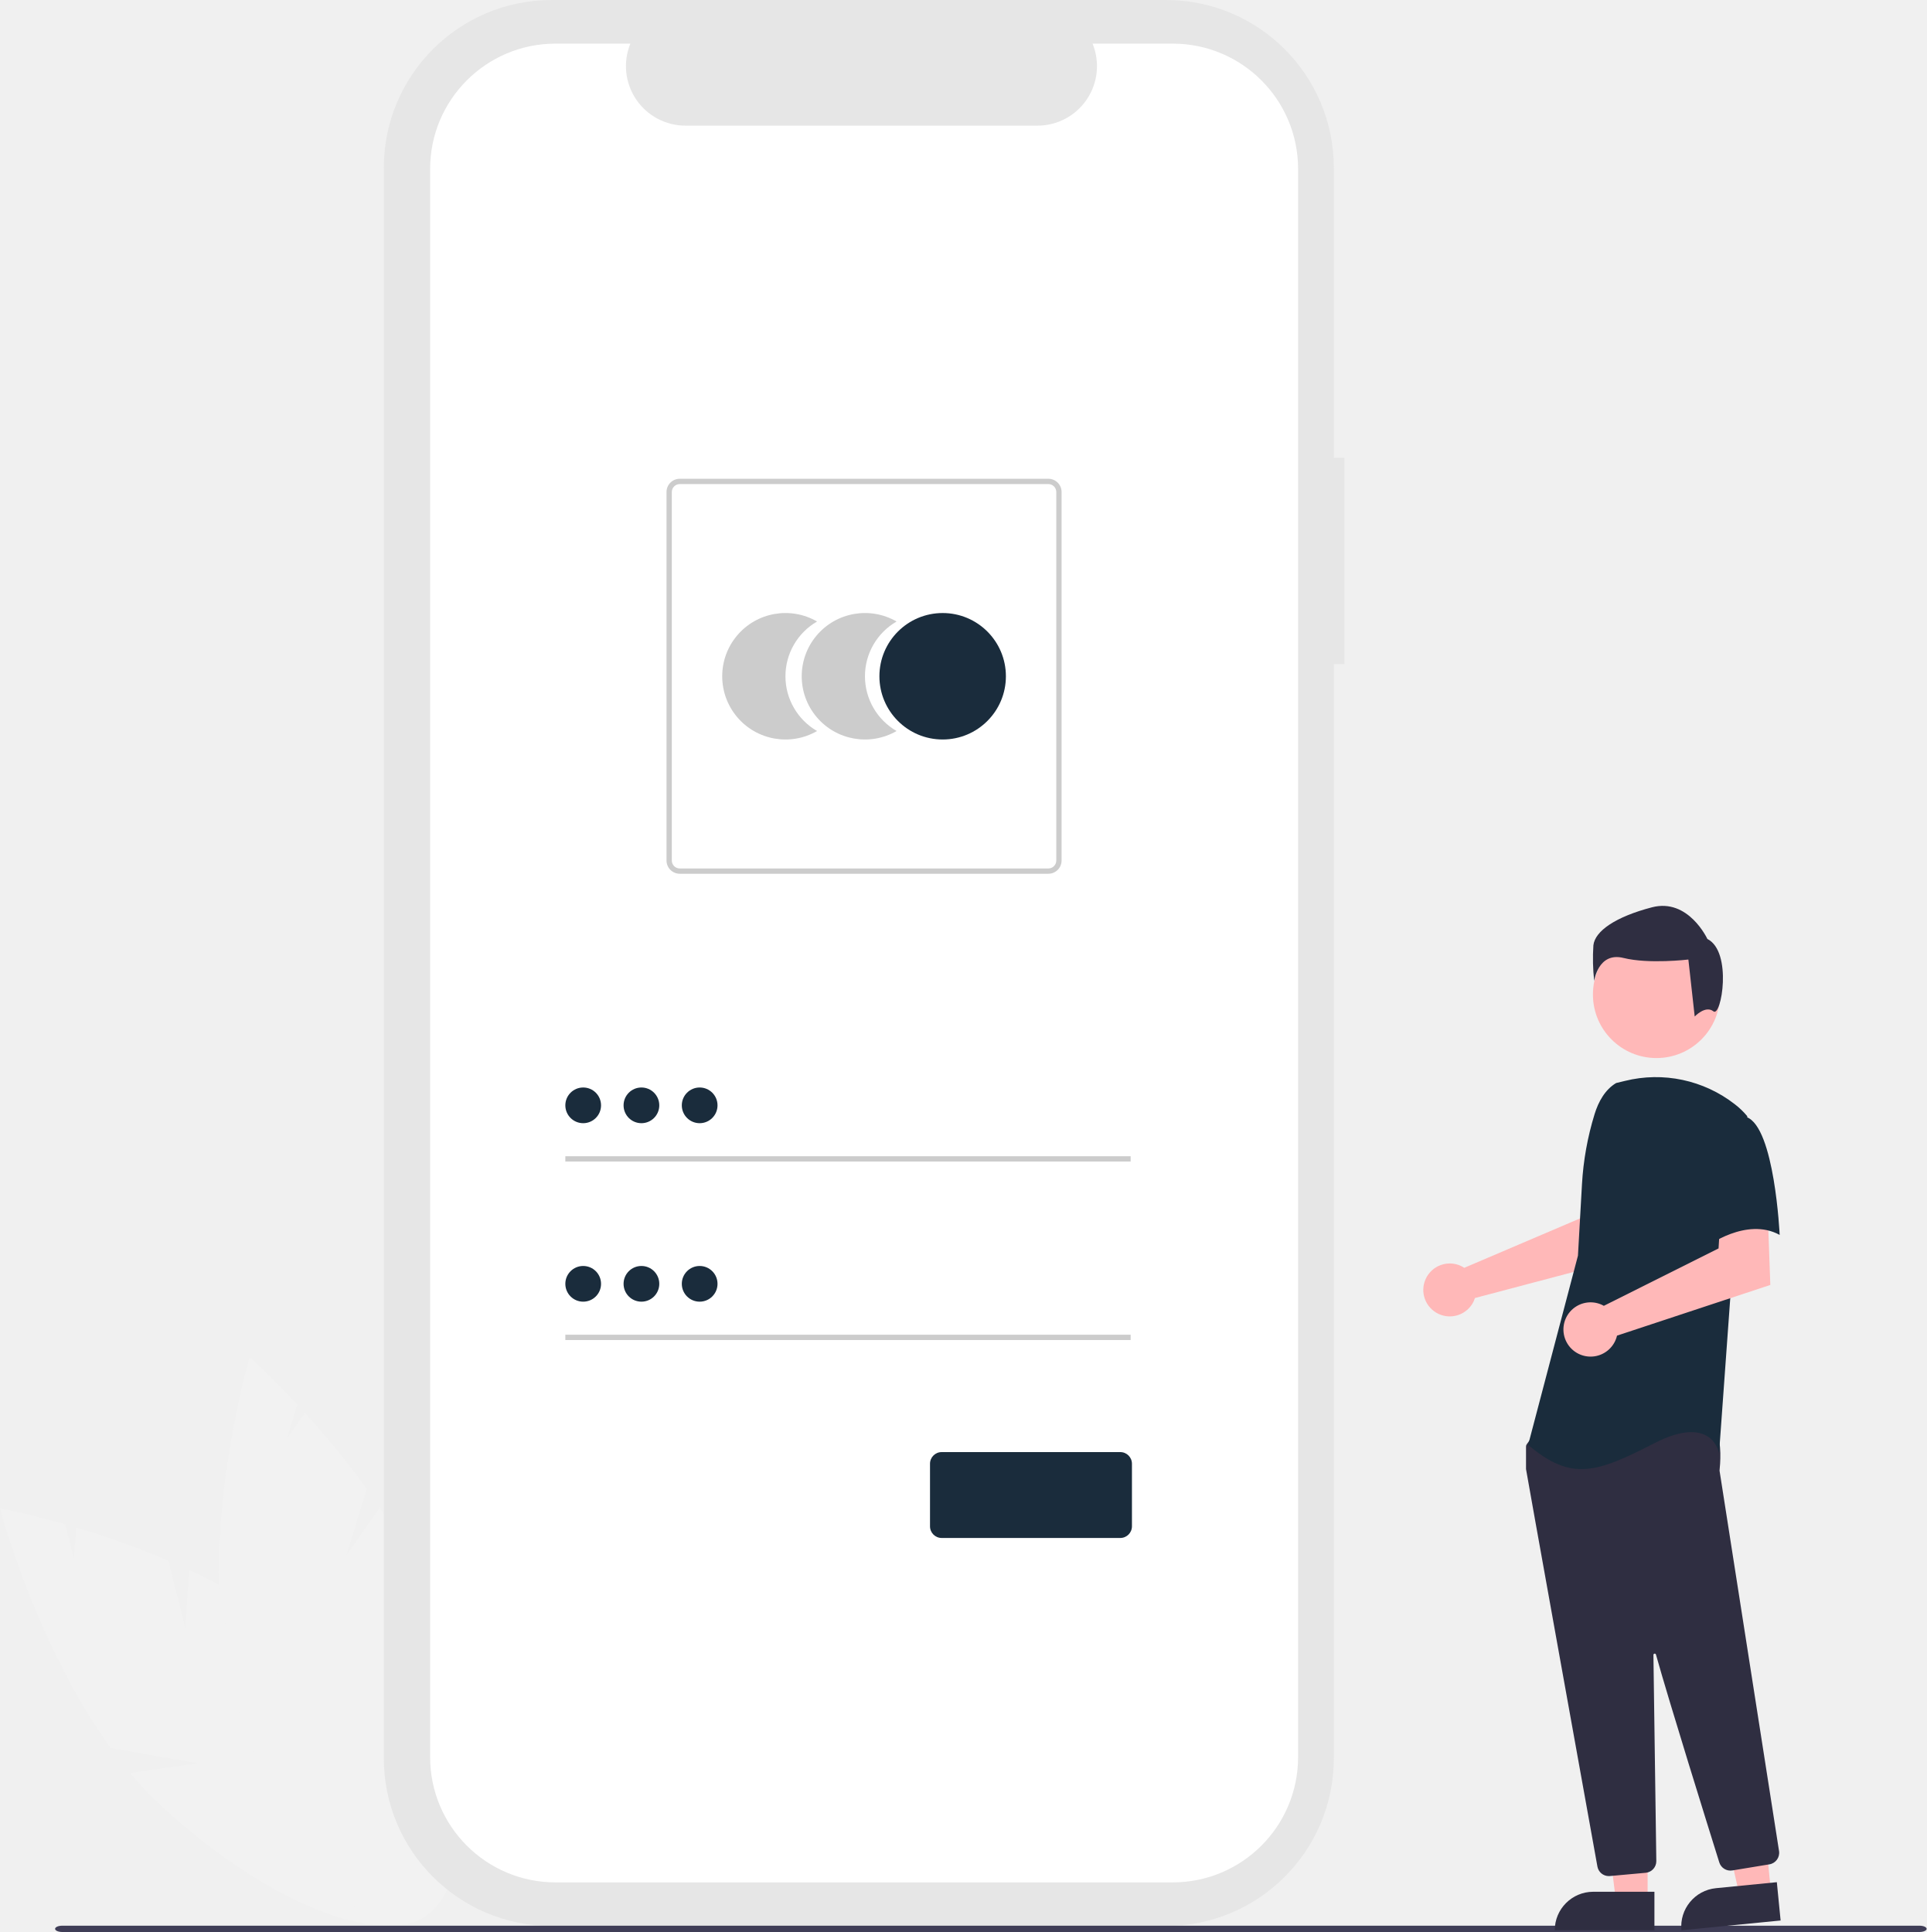
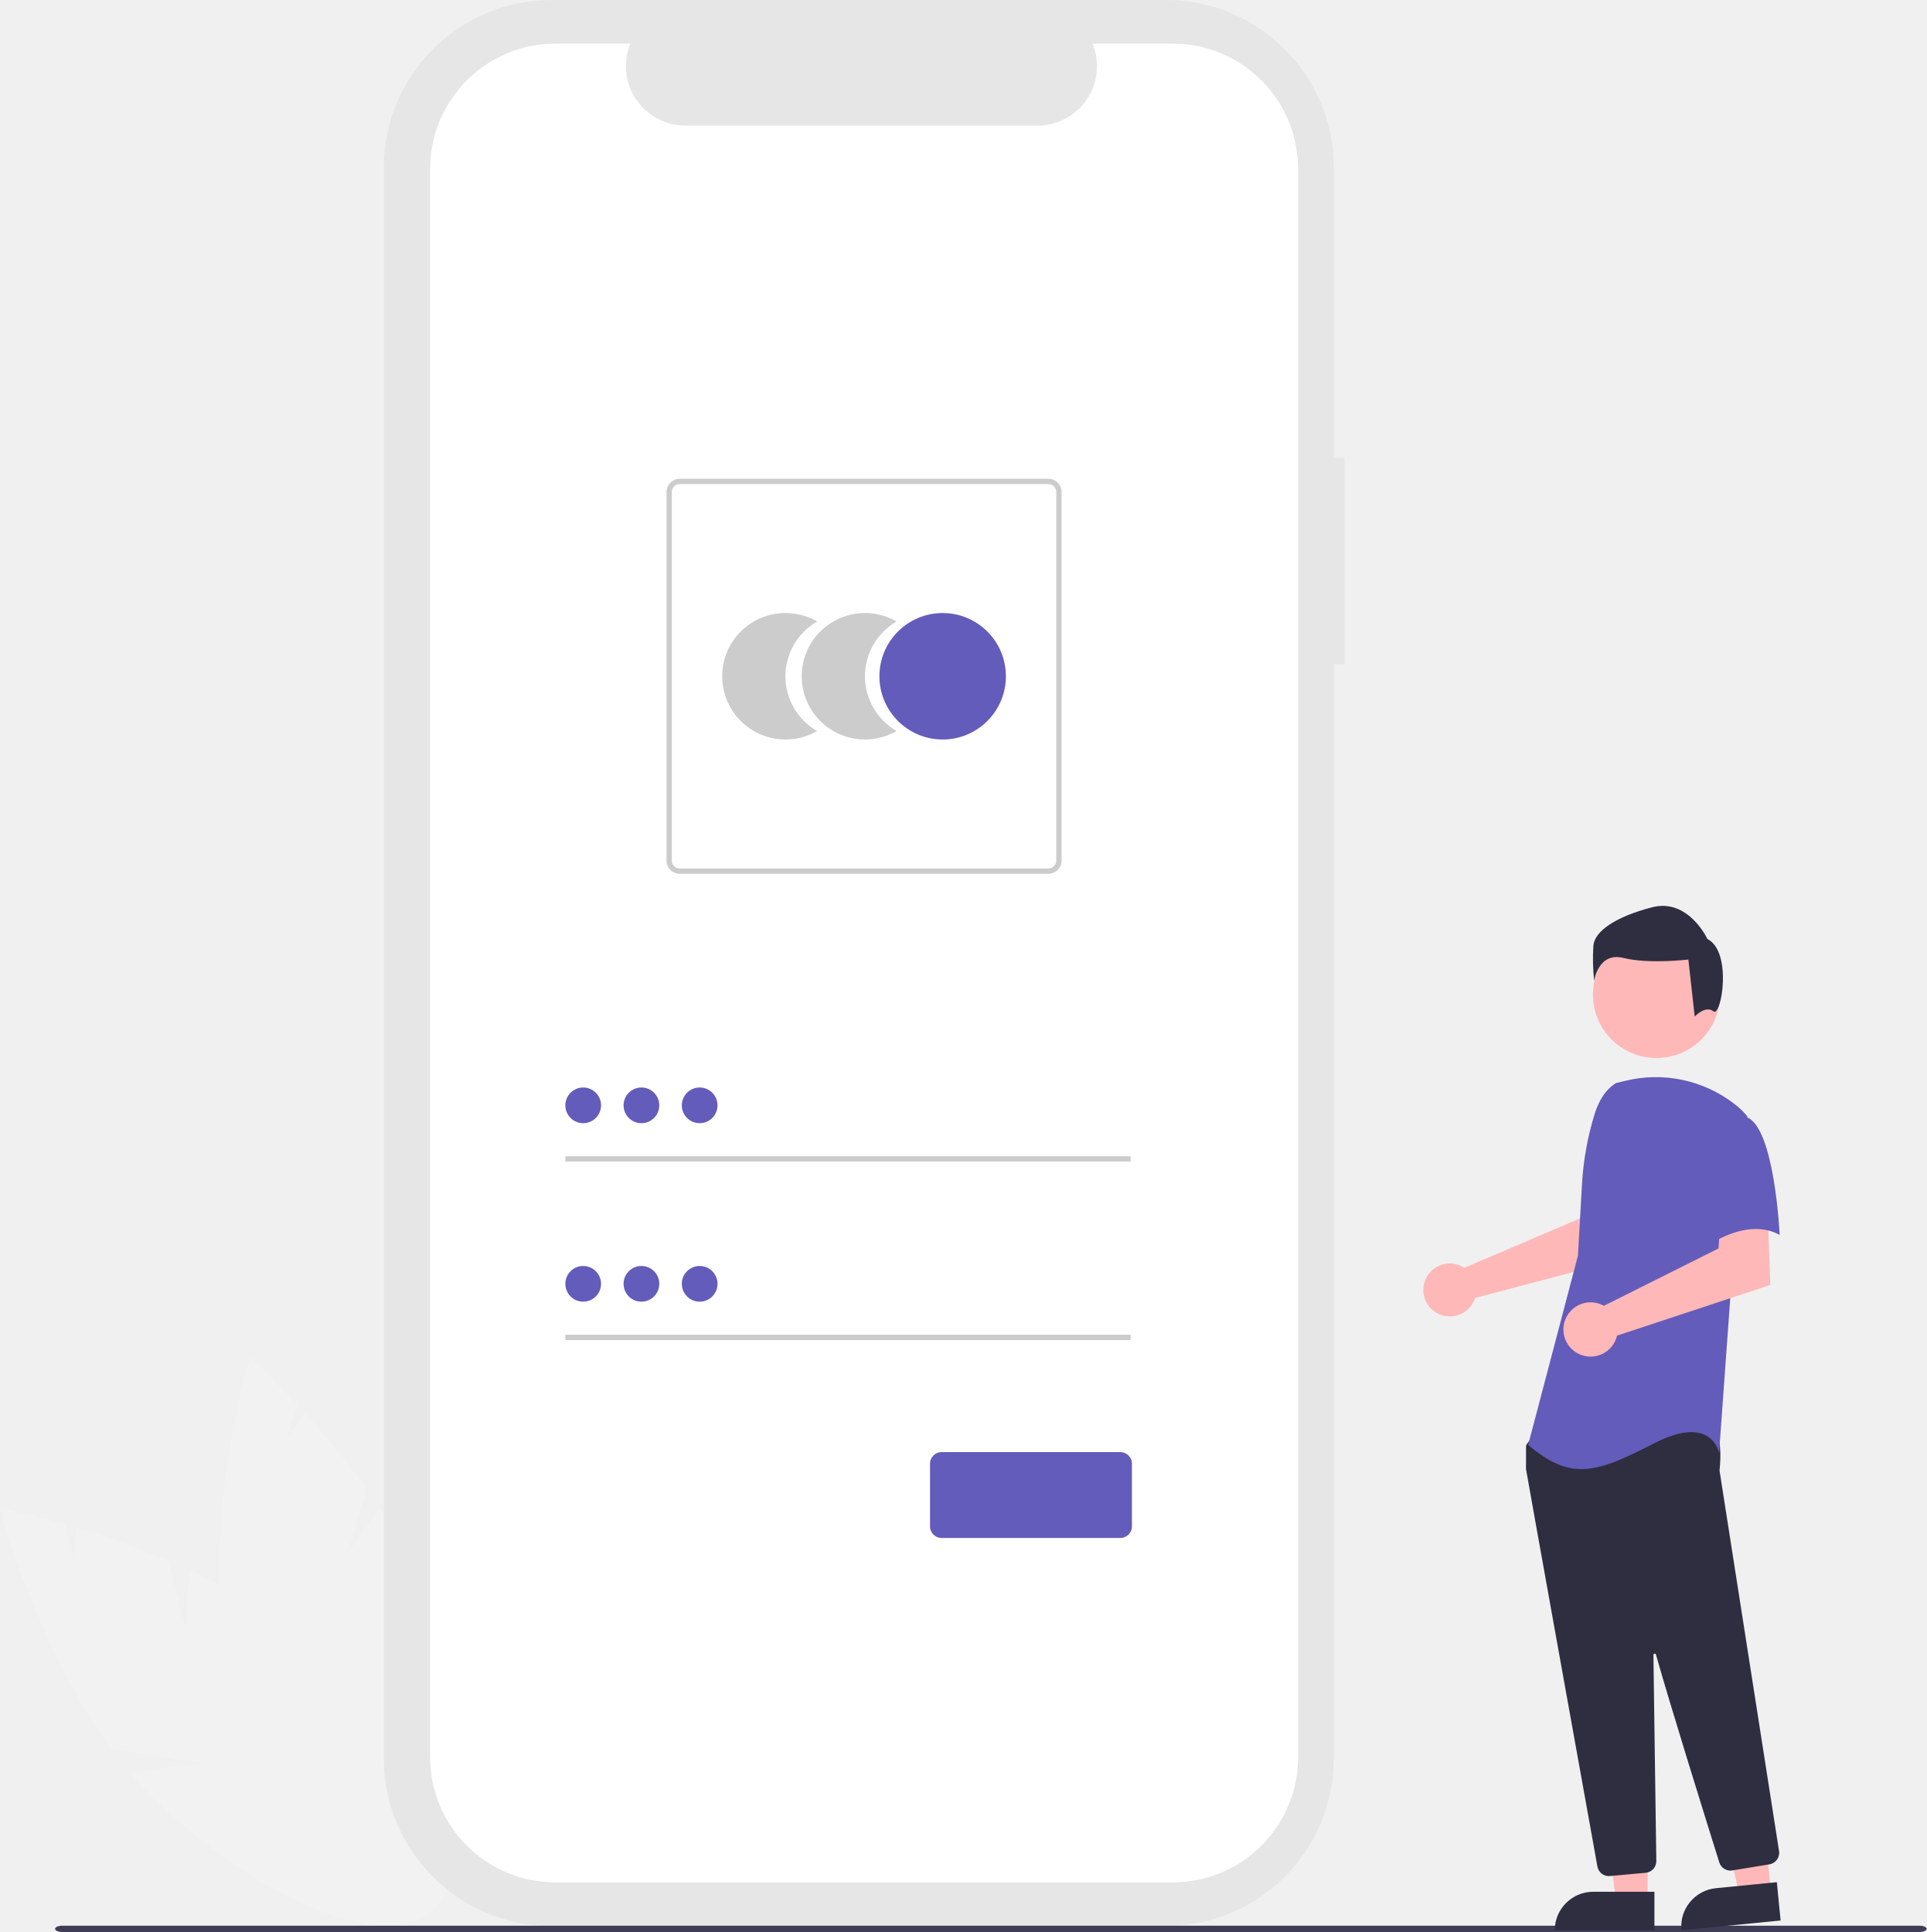
<svg xmlns="http://www.w3.org/2000/svg" data-name="Layer 1" width="744.848" height="747.077" viewBox="0 0 744.848 747.077">
-   <path id="fa3b9e12-7275-481e-bee9-64fd9595a50d-241" data-name="Path 1" d="M299.205,705.809l-6.56-25.872a335.967,335.967,0,0,0-35.643-12.788l-.828,12.024-3.358-13.247c-15.021-4.294-25.24-6.183-25.24-6.183s13.8,52.489,42.754,92.617l33.734,5.926-26.207,3.779a135.926,135.926,0,0,0,11.719,12.422c42.115,39.092,89.024,57.028,104.773,40.06s-5.625-62.412-47.74-101.5c-13.056-12.119-29.457-21.844-45.875-29.5Z" transform="translate(-227.576 -76.46149)" fill="#f2f2f2" />
-   <path id="bde08021-c30f-4979-a9d8-cb90b72b5ca2-242" data-name="Path 2" d="M361.591,677.706l7.758-25.538a335.94,335.94,0,0,0-23.9-29.371l-6.924,9.865,3.972-13.076c-10.641-11.436-18.412-18.335-18.412-18.335s-15.315,52.067-11.275,101.384l25.815,22.51-24.392-10.312a135.919,135.919,0,0,0,3.614,16.694c15.846,55.234,46.731,94.835,68.983,88.451s27.446-56.335,11.6-111.569c-4.912-17.123-13.926-33.926-24.023-48.965Z" transform="translate(-227.576 -76.46149)" fill="#f2f2f2" />
-   <path id="b3ac2088-de9b-4f7f-bc99-0ed9705c1a9d-243" data-name="Path 22" d="M747.327,253.445h-4.092v-112.1a64.883,64.883,0,0,0-64.883-64.883H440.845a64.883,64.883,0,0,0-64.883,64.883v615a64.883,64.883,0,0,0,64.883,64.883H678.352a64.883,64.883,0,0,0,64.882-64.883v-423.105h4.092Z" transform="translate(-227.576 -76.46149)" fill="#e6e6e6" />
-   <path id="b2715b96-3117-487c-acc0-20904544b5b7-244" data-name="Path 23" d="M680.97,93.335h-31a23.02,23.02,0,0,1-21.316,31.714H492.589a23.02,23.02,0,0,1-21.314-31.714H442.319a48.454,48.454,0,0,0-48.454,48.454v614.107a48.454,48.454,0,0,0,48.454,48.454H680.97a48.454,48.454,0,0,0,48.454-48.454h0V141.788a48.454,48.454,0,0,0-48.454-48.453Z" transform="translate(-227.576 -76.46149)" fill="#fff" />
-   <path id="b06d66ec-6c84-45dd-8c27-1263a6253192-245" data-name="Path 6" d="M531.234,337.965a24.437,24.437,0,0,1,12.23-21.174,24.45,24.45,0,1,0,0,42.345A24.434,24.434,0,0,1,531.234,337.965Z" transform="translate(-227.576 -76.46149)" fill="#ccc" />
-   <path id="e73810fe-4cf4-40cc-8c7c-ca544ce30bd4-246" data-name="Path 7" d="M561.971,337.965a24.436,24.436,0,0,1,12.23-21.174,24.45,24.45,0,1,0,0,42.345A24.434,24.434,0,0,1,561.971,337.965Z" transform="translate(-227.576 -76.46149)" fill="#ccc" />
-   <circle id="a4813fcf-056e-4514-bb8b-e6506f49341f" data-name="Ellipse 1" cx="364.434" cy="261.502" r="24.45" fill="#1a2c3c" />
-   <path id="bbe451c3-febc-41ba-8083-4c8307a2e73e-247" data-name="Path 8" d="M632.872,414.33h-142.5a5.123,5.123,0,0,1-5.117-5.117v-142.5a5.123,5.123,0,0,1,5.117-5.117h142.5a5.123,5.123,0,0,1,5.117,5.117v142.5A5.123,5.123,0,0,1,632.872,414.33Zm-142.5-150.686a3.073,3.073,0,0,0-3.07,3.07v142.5a3.073,3.073,0,0,0,3.07,3.07h142.5a3.073,3.073,0,0,0,3.07-3.07v-142.5a3.073,3.073,0,0,0-3.07-3.07Z" transform="translate(-227.576 -76.46149)" fill="#ccc" />
+   <path id="fa3b9e12-7275-481e-bee9-64fd9595a50d-437" data-name="Path 1" d="M299.205,705.809l-6.56-25.872a335.967,335.967,0,0,0-35.643-12.788l-.828,12.024-3.358-13.247c-15.021-4.294-25.24-6.183-25.24-6.183s13.8,52.489,42.754,92.617l33.734,5.926-26.207,3.779a135.926,135.926,0,0,0,11.719,12.422c42.115,39.092,89.024,57.028,104.773,40.06s-5.625-62.412-47.74-101.5c-13.056-12.119-29.457-21.844-45.875-29.5Z" transform="translate(-227.576 -76.46149)" fill="#f2f2f2" />
+   <path id="bde08021-c30f-4979-a9d8-cb90b72b5ca2-438" data-name="Path 2" d="M361.591,677.706l7.758-25.538a335.94,335.94,0,0,0-23.9-29.371l-6.924,9.865,3.972-13.076c-10.641-11.436-18.412-18.335-18.412-18.335s-15.315,52.067-11.275,101.384l25.815,22.51-24.392-10.312a135.919,135.919,0,0,0,3.614,16.694c15.846,55.234,46.731,94.835,68.983,88.451s27.446-56.335,11.6-111.569c-4.912-17.123-13.926-33.926-24.023-48.965Z" transform="translate(-227.576 -76.46149)" fill="#f2f2f2" />
+   <path id="b3ac2088-de9b-4f7f-bc99-0ed9705c1a9d-439" data-name="Path 22" d="M747.327,253.445h-4.092v-112.1a64.883,64.883,0,0,0-64.883-64.883H440.845a64.883,64.883,0,0,0-64.883,64.883v615a64.883,64.883,0,0,0,64.883,64.883H678.352a64.883,64.883,0,0,0,64.882-64.883v-423.105h4.092Z" transform="translate(-227.576 -76.46149)" fill="#e6e6e6" />
+   <path id="b2715b96-3117-487c-acc0-20904544b5b7-440" data-name="Path 23" d="M680.97,93.335h-31a23.02,23.02,0,0,1-21.316,31.714H492.589a23.02,23.02,0,0,1-21.314-31.714H442.319a48.454,48.454,0,0,0-48.454,48.454v614.107a48.454,48.454,0,0,0,48.454,48.454H680.97a48.454,48.454,0,0,0,48.454-48.454h0V141.788a48.454,48.454,0,0,0-48.454-48.453Z" transform="translate(-227.576 -76.46149)" fill="#fff" />
+   <path id="b06d66ec-6c84-45dd-8c27-1263a6253192-441" data-name="Path 6" d="M531.234,337.965a24.437,24.437,0,0,1,12.23-21.174,24.45,24.45,0,1,0,0,42.345A24.434,24.434,0,0,1,531.234,337.965Z" transform="translate(-227.576 -76.46149)" fill="#ccc" />
+   <path id="e73810fe-4cf4-40cc-8c7c-ca544ce30bd4-442" data-name="Path 7" d="M561.971,337.965a24.436,24.436,0,0,1,12.23-21.174,24.45,24.45,0,1,0,0,42.345A24.434,24.434,0,0,1,561.971,337.965Z" transform="translate(-227.576 -76.46149)" fill="#ccc" />
+   <circle id="a4813fcf-056e-4514-bb8b-e6506f49341f" data-name="Ellipse 1" cx="364.434" cy="261.502" r="24.45" fill="#645cbb" />
+   <path id="bbe451c3-febc-41ba-8083-4c8307a2e73e-443" data-name="Path 8" d="M632.872,414.33h-142.5a5.123,5.123,0,0,1-5.117-5.117v-142.5a5.123,5.123,0,0,1,5.117-5.117h142.5a5.123,5.123,0,0,1,5.117,5.117v142.5A5.123,5.123,0,0,1,632.872,414.33Zm-142.5-150.686a3.073,3.073,0,0,0-3.07,3.07v142.5a3.073,3.073,0,0,0,3.07,3.07h142.5a3.073,3.073,0,0,0,3.07-3.07v-142.5a3.073,3.073,0,0,0-3.07-3.07Z" transform="translate(-227.576 -76.46149)" fill="#ccc" />
  <rect id="bb28937d-932f-4fdf-befe-f406e51091fe" data-name="Rectangle 1" x="218.562" y="447.102" width="218.552" height="2.047" fill="#ccc" />
-   <circle id="fcef55fc-4968-45b2-93bb-1a1080c85fc7" data-name="Ellipse 2" cx="225.464" cy="427.42" r="6.902" fill="#1a2c3c" />
+   <circle id="fcef55fc-4968-45b2-93bb-1a1080c85fc7" data-name="Ellipse 2" cx="225.464" cy="427.42" r="6.902" fill="#645cbb" />
  <rect id="ff33d889-4c74-4b91-85ef-b4882cc8fe76" data-name="Rectangle 2" x="218.562" y="516.118" width="218.552" height="2.047" fill="#ccc" />
-   <circle id="e8fa0310-b872-4adf-aedd-0c6eda09f3b8" data-name="Ellipse 3" cx="225.464" cy="496.437" r="6.902" fill="#1a2c3c" />
-   <path d="M660.69,671.172H591.622a4.505,4.505,0,0,1-4.5-4.5v-24.208a4.505,4.505,0,0,1,4.5-4.5h69.068a4.505,4.505,0,0,1,4.5,4.5v24.208A4.505,4.505,0,0,1,660.69,671.172Z" transform="translate(-227.576 -76.46149)" fill="#1a2c3c" />
-   <circle id="e12ee00d-aa4a-4413-a013-11d20b7f97f7" data-name="Ellipse 7" cx="247.978" cy="427.42" r="6.902" fill="#1a2c3c" />
-   <circle id="f58f497e-6949-45c8-be5f-eee2aa0f6586" data-name="Ellipse 8" cx="270.492" cy="427.42" r="6.902" fill="#1a2c3c" />
-   <circle id="b4d4939a-c6e6-4f4d-ba6c-e8b05485017d" data-name="Ellipse 9" cx="247.978" cy="496.437" r="6.902" fill="#1a2c3c" />
-   <circle id="aff120b1-519b-4e96-ac87-836aa55663de" data-name="Ellipse 10" cx="270.492" cy="496.437" r="6.902" fill="#1a2c3c" />
-   <path id="f1094013-1297-477a-ac57-08eac07c4bd5-248" data-name="Path 88" d="M969.642,823.539H251.656c-1.537,0-2.782-.546-2.782-1.218s1.245-1.219,2.782-1.219H969.642c1.536,0,2.782.546,2.782,1.219S971.178,823.539,969.642,823.539Z" transform="translate(-227.576 -76.46149)" fill="#3f3d56" />
+   <circle id="e8fa0310-b872-4adf-aedd-0c6eda09f3b8" data-name="Ellipse 3" cx="225.464" cy="496.437" r="6.902" fill="#645cbb" />
+   <path d="M660.69,671.172H591.622a4.505,4.505,0,0,1-4.5-4.5v-24.208a4.505,4.505,0,0,1,4.5-4.5h69.068a4.505,4.505,0,0,1,4.5,4.5v24.208A4.505,4.505,0,0,1,660.69,671.172Z" transform="translate(-227.576 -76.46149)" fill="#645cbb" />
+   <circle id="e12ee00d-aa4a-4413-a013-11d20b7f97f7" data-name="Ellipse 7" cx="247.978" cy="427.42" r="6.902" fill="#645cbb" />
+   <circle id="f58f497e-6949-45c8-be5f-eee2aa0f6586" data-name="Ellipse 8" cx="270.492" cy="427.42" r="6.902" fill="#645cbb" />
+   <circle id="b4d4939a-c6e6-4f4d-ba6c-e8b05485017d" data-name="Ellipse 9" cx="247.978" cy="496.437" r="6.902" fill="#645cbb" />
+   <circle id="aff120b1-519b-4e96-ac87-836aa55663de" data-name="Ellipse 10" cx="270.492" cy="496.437" r="6.902" fill="#645cbb" />
+   <path id="f1094013-1297-477a-ac57-08eac07c4bd5-444" data-name="Path 88" d="M969.642,823.539H251.656c-1.537,0-2.782-.546-2.782-1.218s1.245-1.219,2.782-1.219H969.642c1.536,0,2.782.546,2.782,1.219S971.178,823.539,969.642,823.539Z" transform="translate(-227.576 -76.46149)" fill="#3f3d56" />
  <path d="M792.253,565.923a10.094,10.094,0,0,1,1.411.787l44.852-19.143,1.601-11.815,17.922-.11-1.059,27.098-59.2,15.656a10.608,10.608,0,0,1-.447,1.208,10.235,10.235,0,1,1-5.079-13.682Z" transform="translate(-227.576 -76.46149)" fill="#ffb8b8" />
  <polygon points="636.98 735.021 624.72 735.021 618.888 687.733 636.982 687.734 636.98 735.021" fill="#ffb8b8" />
  <path d="M615.963,731.518h23.644a0,0,0,0,1,0,0v14.887a0,0,0,0,1,0,0H601.076a0,0,0,0,1,0,0v0A14.887,14.887,0,0,1,615.963,731.518Z" fill="#2f2e41" />
  <polygon points="684.66 731.557 672.459 732.759 662.018 686.271 680.025 684.497 684.66 731.557" fill="#ffb8b8" />
  <path d="M891.686,806.128h23.644a0,0,0,0,1,0,0v14.887a0,0,0,0,1,0,0H876.799a0,0,0,0,1,0,0v0A14.887,14.887,0,0,1,891.686,806.128Z" transform="translate(-303.0087 15.2906) rotate(-5.62529)" fill="#2f2e41" />
  <circle cx="640.393" cy="384.574" r="24.561" fill="#ffb8b8" />
  <path d="M849.556,801.919a4.471,4.471,0,0,1-4.415-3.697c-6.346-35.226-27.088-150.405-27.584-153.596a1.427,1.427,0,0,1-.016-.222v-8.588a1.489,1.489,0,0,1,.279-.872l2.74-3.838a1.478,1.478,0,0,1,1.144-.625c15.622-.732,66.784-2.879,69.256.209h0c2.482,3.104,1.605,12.507,1.404,14.36l.01.193,22.985,146.995a4.512,4.512,0,0,1-3.715,5.135l-14.356,2.365a4.521,4.521,0,0,1-5.025-3.093c-4.44-14.188-19.329-61.918-24.489-80.387a.499.499,0,0,0-.98.139c.258,17.605.881,62.523,1.096,78.037l.023,1.671a4.518,4.518,0,0,1-4.093,4.536l-13.844,1.258C849.836,801.914,849.695,801.919,849.556,801.919Z" transform="translate(-227.576 -76.46149)" fill="#2f2e41" />
-   <path id="ae7af94f-88d7-4204-9f07-e3651de85c05-249" data-name="Path 99" d="M852.381,495.254c-4.286,2.548-6.851,7.23-8.323,11.995a113.681,113.681,0,0,0-4.884,27.159l-1.556,27.6-19.255,73.17c16.689,14.121,26.315,10.912,48.78-.639s25.032,3.851,25.032,3.851l4.492-62.258,6.418-68.032a30.164,30.164,0,0,0-4.861-4.674,49.658,49.658,0,0,0-42.442-8.995Z" transform="translate(-227.576 -76.46149)" fill="#1a2c3c" />
+   <path id="ae7af94f-88d7-4204-9f07-e3651de85c05-445" data-name="Path 99" d="M852.381,495.254c-4.286,2.548-6.851,7.23-8.323,11.995a113.681,113.681,0,0,0-4.884,27.159l-1.556,27.6-19.255,73.17c16.689,14.121,26.315,10.912,48.78-.639s25.032,3.851,25.032,3.851l4.492-62.258,6.418-68.032a30.164,30.164,0,0,0-4.861-4.674,49.658,49.658,0,0,0-42.442-8.995Z" transform="translate(-227.576 -76.46149)" fill="#645cbb" />
  <path d="M846.127,580.7a10.526,10.526,0,0,1,1.501.704l44.348-22.197.736-12.026,18.294-1.261.98,27.413L852.72,592.932a10.496,10.496,0,1,1-6.593-12.232Z" transform="translate(-227.576 -76.46149)" fill="#ffb8b8" />
-   <path id="a6768b0e-63d0-4b31-8462-9b2e0b00f0fd-250" data-name="Path 101" d="M902.766,508.412c10.912,3.851,12.834,45.574,12.834,45.574-12.837-7.06-28.241,4.493-28.241,4.493s-3.209-10.912-7.06-25.032a24.53,24.53,0,0,1,5.134-23.106S891.854,504.558,902.766,508.412Z" transform="translate(-227.576 -76.46149)" fill="#1a2c3c" />
-   <path id="bfd7963f-0cf8-4885-9d3a-2c00bccda2e3-251" data-name="Path 102" d="M889.991,467.531c-3.06-2.448-7.235,2.002-7.235,2.002l-2.448-22.033s-15.301,1.833-25.093-.612-11.323,8.875-11.323,8.875a78.58,78.58,0,0,1-.306-13.771c.612-5.508,8.568-11.017,22.645-14.689S887.652,439.543,887.652,439.543C897.445,444.439,893.051,469.979,889.991,467.531Z" transform="translate(-227.576 -76.46149)" fill="#2f2e41" />
+   <path id="a6768b0e-63d0-4b31-8462-9b2e0b00f0fd-446" data-name="Path 101" d="M902.766,508.412c10.912,3.851,12.834,45.574,12.834,45.574-12.837-7.06-28.241,4.493-28.241,4.493s-3.209-10.912-7.06-25.032a24.53,24.53,0,0,1,5.134-23.106S891.854,504.558,902.766,508.412Z" transform="translate(-227.576 -76.46149)" fill="#645cbb" />
+   <path id="bfd7963f-0cf8-4885-9d3a-2c00bccda2e3-447" data-name="Path 102" d="M889.991,467.531c-3.06-2.448-7.235,2.002-7.235,2.002l-2.448-22.033s-15.301,1.833-25.093-.612-11.323,8.875-11.323,8.875a78.58,78.58,0,0,1-.306-13.771c.612-5.508,8.568-11.017,22.645-14.689S887.652,439.543,887.652,439.543C897.445,444.439,893.051,469.979,889.991,467.531Z" transform="translate(-227.576 -76.46149)" fill="#2f2e41" />
</svg>
